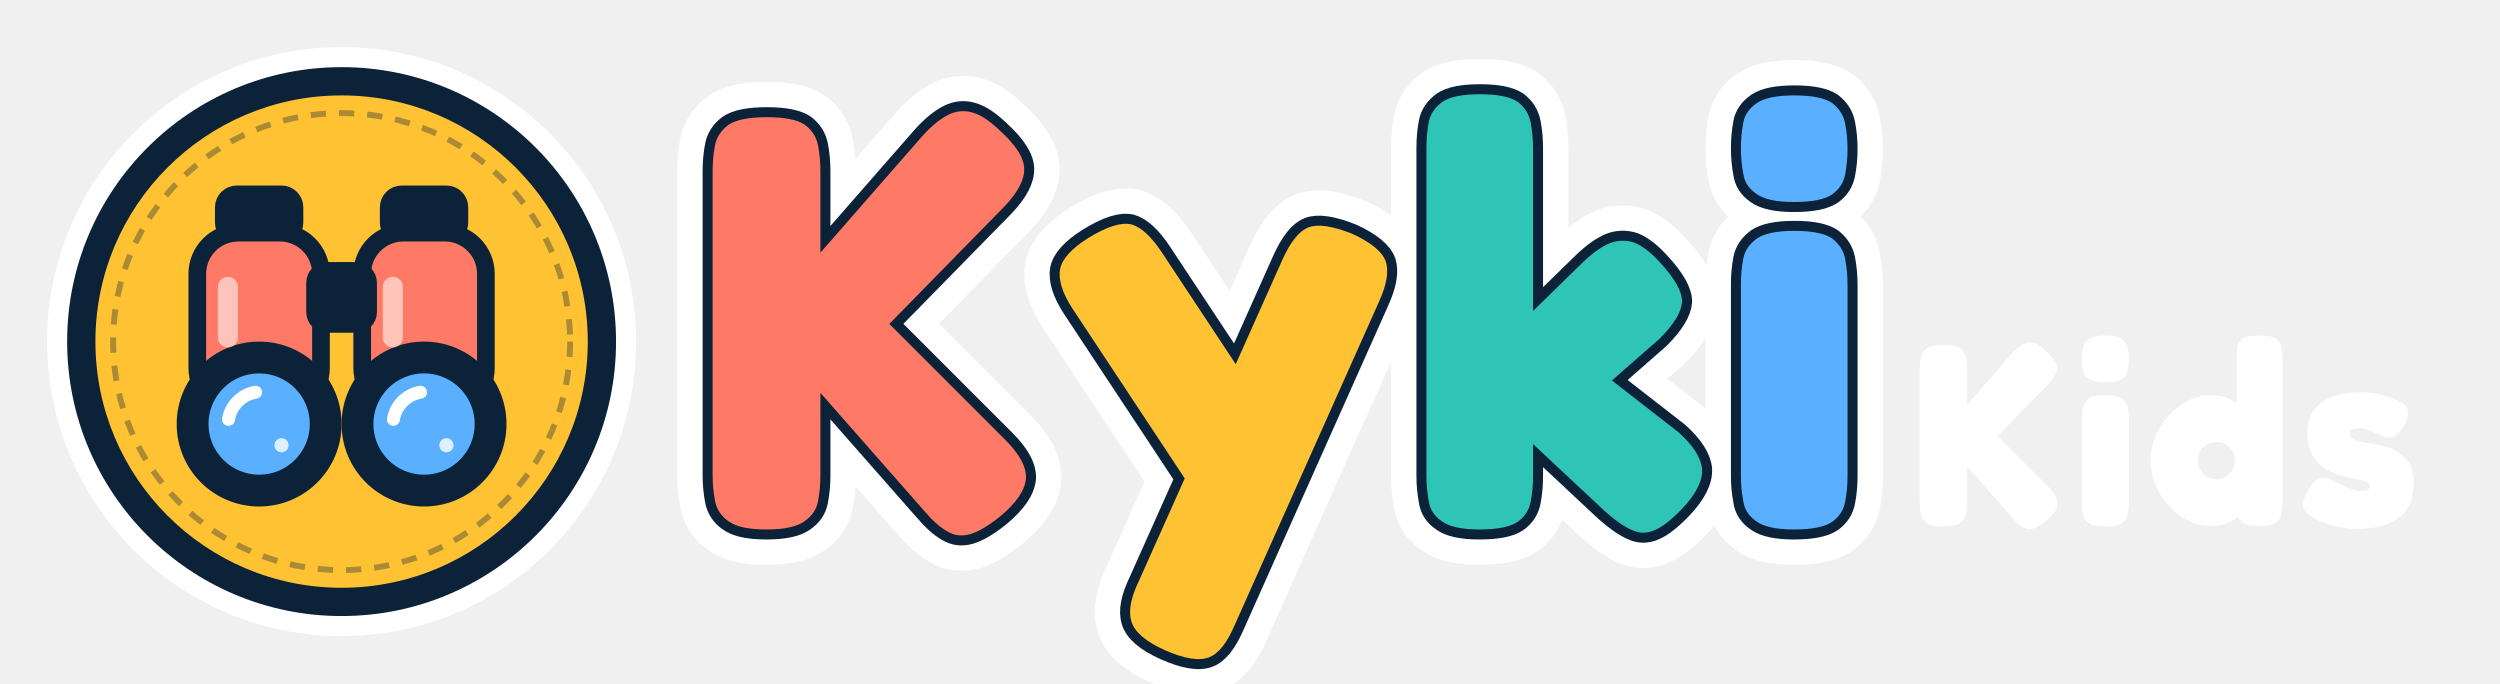
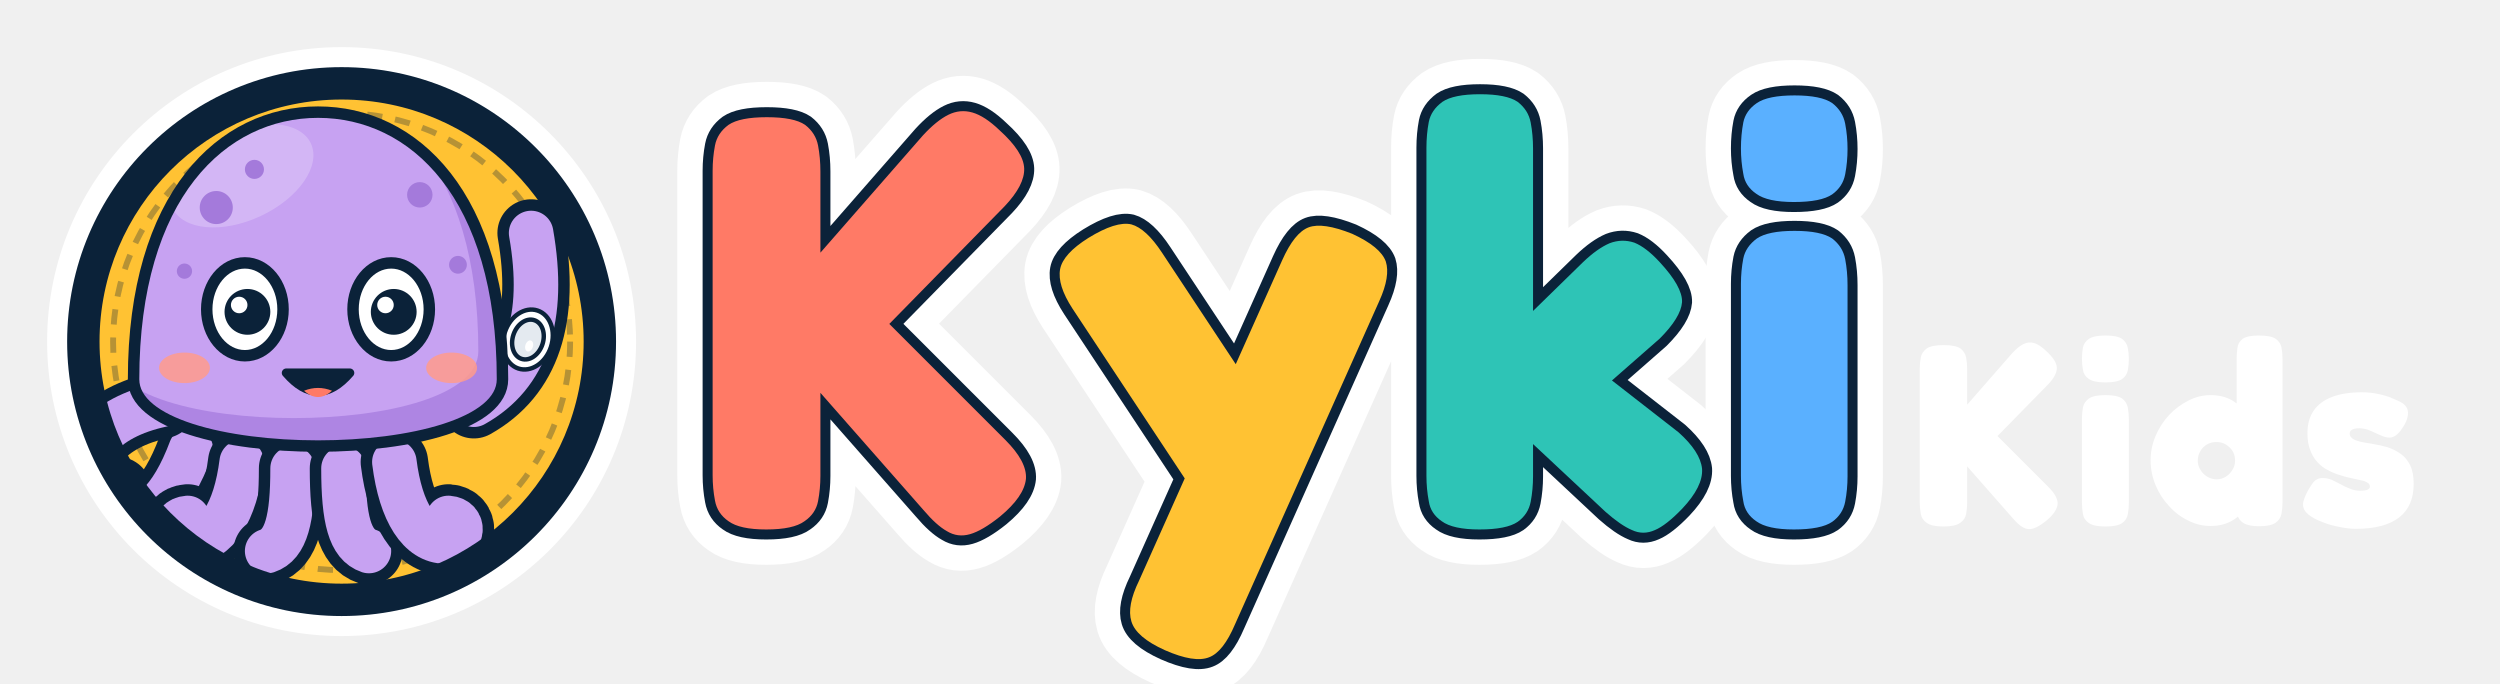
<svg xmlns="http://www.w3.org/2000/svg" viewBox="-80 -80 4244.84 1160" width="4244.84" height="1160">
  <g transform="translate(0.0 0.0) scale(1)">
+     <defs>
+       <clipPath id="b3">
+         <circle cx="500" cy="500" r="418" />
+       </clipPath>
+     </defs>
    <circle cx="500" cy="500" r="500" fill="#FFFFFF" />
    <circle cx="500" cy="500" r="466" fill="#0B2239" />
    <circle cx="500" cy="500" r="418" fill="#FFC233" />
-     <circle cx="500" cy="500" r="388" fill="none" stroke="#0B2239" stroke-width="10" stroke-dasharray="26 22" opacity="0.35" />
-     <g stroke="#0B2239" stroke-width="30" stroke-linejoin="round" stroke-linecap="round">
-       <rect x="300" y="250" width="120" height="70" rx="22" fill="#0B2239" />
-       <rect x="580" y="250" width="120" height="70" rx="22" fill="#0B2239" />
-       <rect x="255" y="315" width="210" height="300" rx="70" fill="#FF7A66" />
-       <rect x="535" y="315" width="210" height="300" rx="70" fill="#FF7A66" />
-       <rect x="455" y="380" width="90" height="90" rx="20" fill="#0B2239" />
-       <circle cx="360" cy="640" r="125" fill="#0B2239" />
-       <circle cx="640" cy="640" r="125" fill="#0B2239" />
+     <circle cx="500" cy="500" r="388" fill="none" stroke="#0B2239" stroke-width="10" stroke-dasharray="26 22" opacity="0.3" />
+     <g clip-path="url(#b3)">
+       <g transform="translate(-80 -138) scale(1.08)">
+         <g transform="translate(0 0) rotate(0 500 650)">
+           <path d="M300 760 C 270 840, 230 880, 180 870 C 140 860, 150 820, 185 825" fill="none" stroke="#0B2239" stroke-width="106" stroke-linecap="round" stroke-linejoin="round" />
+           <path d="M300 760 C 270 840, 230 880, 180 870 C 140 860, 150 820, 185 825" fill="none" stroke="#C7A2F2" stroke-width="70" stroke-linecap="round" stroke-linejoin="round" />
+           <path d="M380 780 C 370 860, 340 905, 300 905 C 270 905, 268 870, 295 868" fill="none" stroke="#0B2239" stroke-width="106" stroke-linecap="round" stroke-linejoin="round" />
+           <path d="M380 780 C 370 860, 340 905, 300 905 C 270 905, 268 870, 295 868" fill="none" stroke="#C7A2F2" stroke-width="70" stroke-linecap="round" stroke-linejoin="round" />
+           <path d="M460 790 C 460 870, 450 910, 420 920" fill="none" stroke="#0B2239" stroke-width="106" stroke-linecap="round" stroke-linejoin="round" />
+           <path d="M460 790 C 460 870, 450 910, 420 920" fill="none" stroke="#C7A2F2" stroke-width="70" stroke-linecap="round" stroke-linejoin="round" />
+           <path d="M540 790 C 540 870, 550 910, 580 920" fill="none" stroke="#0B2239" stroke-width="106" stroke-linecap="round" stroke-linejoin="round" />
+           <path d="M540 790 C 540 870, 550 910, 580 920" fill="none" stroke="#C7A2F2" stroke-width="70" stroke-linecap="round" stroke-linejoin="round" />
+           <path d="M620 780 C 630 860, 660 905, 700 905 C 730 905, 732 870, 705 868" fill="none" stroke="#0B2239" stroke-width="106" stroke-linecap="round" stroke-linejoin="round" />
+           <path d="M620 780 C 630 860, 660 905, 700 905 C 730 905, 732 870, 705 868" fill="none" stroke="#C7A2F2" stroke-width="70" stroke-linecap="round" stroke-linejoin="round" />
+           <path d="M255 690 Q 115 720 120 850" fill="none" stroke="#0B2239" stroke-width="106" stroke-linecap="round" stroke-linejoin="round" />
+           <path d="M255 690 Q 115 720 120 850" fill="none" stroke="#C7A2F2" stroke-width="70" stroke-linecap="round" stroke-linejoin="round" />
+           <path d="M745 690 Q 870 620 835 420" fill="none" stroke="#0B2239" stroke-width="106" stroke-linecap="round" stroke-linejoin="round" />
+           <path d="M745 690 Q 870 620 835 420" fill="none" stroke="#C7A2F2" stroke-width="70" stroke-linecap="round" stroke-linejoin="round" />
+           <g transform="rotate(-161.6 830.0 587.5)">
+             <ellipse cx="830.0" cy="587.5" rx="38" ry="48" fill="#FFFFFF" stroke="#0B2239" stroke-width="7" />
+             <ellipse cx="830.0" cy="587.5" rx="24" ry="32" fill="#E4EAF0" stroke="#0B2239" stroke-width="7" />
+             <ellipse cx="825.0" cy="578.5" rx="6" ry="9" fill="#FFFFFF" />
+           </g>
+           <g transform="translate(500 760) rotate(0) scale(1 1) translate(-500 -760)">
+             <defs>
+               <clipPath id="c4">
+                 <path d="M210 650 C 210 360, 350 230, 500 230 C 650 230, 790 360, 790 650 C 790 790, 210 790, 210 650 Z" />
+               </clipPath>
+             </defs>
+             <path d="M210 650 C 210 360, 350 230, 500 230 C 650 230, 790 360, 790 650 C 790 790, 210 790, 210 650 Z" fill="#C7A2F2" />
+             <g clip-path="url(#c4)">
+               <rect x="0" y="0" width="1000" height="1000" fill="#AE85E3" />
+               <path d="M210 650 C 210 360, 350 230, 500 230 C 650 230, 790 360, 790 650 C 790 790, 210 790, 210 650 Z" fill="#C7A2F2" transform="translate(-38 -44)" />
+               <ellipse cx="380" cy="330" rx="120" ry="70" fill="#FFFFFF" opacity="0.22" transform="rotate(-25 380 330)" />
+             </g>
+             <circle cx="340" cy="380" r="26" fill="#A47ADB" />
+             <circle cx="400" cy="320" r="15" fill="#A47ADB" />
+             <circle cx="660" cy="360" r="20" fill="#A47ADB" />
+             <circle cx="720" cy="470" r="14" fill="#A47ADB" />
+             <circle cx="290" cy="480" r="12" fill="#A47ADB" />
+             <path d="M210 650 C 210 360, 350 230, 500 230 C 650 230, 790 360, 790 650 C 790 790, 210 790, 210 650 Z" fill="none" stroke="#0B2239" stroke-width="18" stroke-linejoin="round" stroke-linecap="round" />
+             <ellipse cx="290" cy="632" rx="40" ry="24" fill="#FF9B8C" opacity="0.85" />
+             <ellipse cx="710" cy="632" rx="40" ry="24" fill="#FF9B8C" opacity="0.85" />
+             <ellipse cx="385" cy="540" rx="60" ry="73" fill="#FFFFFF" stroke="#0B2239" stroke-width="18" stroke-linejoin="round" stroke-linecap="round" />
+             <circle cx="389" cy="544" r="36" fill="#0B2239" />
+             <circle cx="376.04" cy="533.2" r="13.0" fill="#FFFFFF" />
+             <ellipse cx="615" cy="540" rx="60" ry="73" fill="#FFFFFF" stroke="#0B2239" stroke-width="18" stroke-linejoin="round" stroke-linecap="round" />
+             <circle cx="619" cy="544" r="36" fill="#0B2239" />
+             <circle cx="606.04" cy="533.2" r="13.0" fill="#FFFFFF" />
+             <path d="M450 640 Q 500 698 550 640 Z" fill="#0B2239" stroke="#0B2239" stroke-width="14" stroke-linejoin="round" stroke-linecap="round" />
+             <path d="M478 668 Q 500 687.8 522 668 Q 500 659.2 478 668 Z" fill="#FF7A66" />
+           </g>
+         </g>
+       </g>
    </g>
-     <circle cx="360" cy="640" r="86" fill="#5AB0FF" />
-     <path d="M308 632 A56 56 0 0 1 354 586" fill="none" stroke="#FFFFFF" stroke-width="22" stroke-linecap="round" />
-     <circle cx="398" cy="676" r="12" fill="#FFFFFF" opacity="0.8" />
-     <circle cx="640" cy="640" r="86" fill="#5AB0FF" />
-     <path d="M588 632 A56 56 0 0 1 634 586" fill="none" stroke="#FFFFFF" stroke-width="22" stroke-linecap="round" />
-     <circle cx="678" cy="676" r="12" fill="#FFFFFF" opacity="0.8" />
-     <rect x="290" y="390" width="34" height="120" rx="17" fill="#FFFFFF" opacity="0.55" />
-     <rect x="570" y="390" width="34" height="120" rx="17" fill="#FFFFFF" opacity="0.55" />
+     <circle cx="500" cy="500" r="418" fill="none" stroke="#0B2239" stroke-width="14" />
  </g>
  <g transform="translate(1090 810.0)">
    <path d="M131 -9Q86 -9 67 5Q48 18 44 40Q40 61 40 83L40 600Q40 622 44 643Q48 664 67 678Q86 691 132 691Q178 691 197 678Q215 664 219 643Q223 622 223 599L223 461L397 660Q420 685 440 695Q460 705 481 699Q502 693 527 669Q568 632 569 604Q570 576 536 540L340 340L537 143Q574 106 572 77Q569 47 528 13Q498 -11 477 -17Q456 -23 438 -12Q420 -2 398 24L223 223L223 82Q223 60 219 39Q215 18 196 5Q177 -9 131 -9Z" transform="translate(0.0 0.0) scale(1 -1)" fill="#FFFFFF" stroke="#FFFFFF" stroke-width="120.0" stroke-linejoin="round" />
    <path d="M189 -214Q140 -192 132 -165Q124 -139 145 -96L388 448Q409 495 433 504Q457 513 507 493Q555 471 564 446Q572 421 553 379L308 -170Q288 -217 264 -226Q239 -236 189 -214ZM270 6L32 366Q6 406 11 433Q16 459 59 486Q106 515 132 509Q157 502 184 461L346 216Z" transform="translate(619.0 0.0) scale(1 -1)" fill="#FFFFFF" stroke="#FFFFFF" stroke-width="120.0" stroke-linejoin="round" />
    <path d="M463 156Q500 123 503 94Q505 64 469 26Q442 -2 423 -10Q403 -19 384 -10Q365 -2 339 21L216 136L216 81Q216 59 212 38Q208 17 190 4Q171 -9 125 -9Q80 -9 61 5Q42 18 39 39Q35 60 35 82L35 639Q35 662 39 683Q43 703 62 717Q81 730 126 730Q171 730 190 717Q208 703 212 682Q216 661 216 638L216 362L301 445Q325 468 346 477Q367 485 388 478Q408 470 431 445Q470 403 469 377Q467 351 431 315L350 244Z" transform="translate(1217.0 0.0) scale(1 -1)" fill="#FFFFFF" stroke="#FFFFFF" stroke-width="120.0" stroke-linejoin="round" />
    <path d="M125 -9Q80 -9 61 5Q42 18 39 39Q35 60 35 82L35 408Q35 430 39 451Q43 471 62 485Q81 498 126 498Q171 498 190 485Q208 471 212 450Q216 429 216 406L216 81Q216 59 212 38Q208 17 190 4Q171 -9 125 -9ZM125 547Q80 547 61 561Q42 574 39 595Q35 616 35 638Q35 661 39 682Q43 702 62 715Q81 728 126 728Q171 728 190 715Q208 701 212 680Q216 659 216 637Q216 615 212 594Q208 573 190 560Q171 547 125 547Z" transform="translate(1751.0 0.0) scale(1 -1)" fill="#FFFFFF" stroke="#FFFFFF" stroke-width="120.0" stroke-linejoin="round" />
    <path d="M131 -9Q86 -9 67 5Q48 18 44 40Q40 61 40 83L40 600Q40 622 44 643Q48 664 67 678Q86 691 132 691Q178 691 197 678Q215 664 219 643Q223 622 223 599L223 461L397 660Q420 685 440 695Q460 705 481 699Q502 693 527 669Q568 632 569 604Q570 576 536 540L340 340L537 143Q574 106 572 77Q569 47 528 13Q498 -11 477 -17Q456 -23 438 -12Q420 -2 398 24L223 223L223 82Q223 60 219 39Q215 18 196 5Q177 -9 131 -9Z" transform="translate(0.0 0.0) scale(1 -1)" fill="#0B2239" stroke="#0B2239" stroke-width="34.0" stroke-linejoin="round" />
    <path d="M189 -214Q140 -192 132 -165Q124 -139 145 -96L388 448Q409 495 433 504Q457 513 507 493Q555 471 564 446Q572 421 553 379L308 -170Q288 -217 264 -226Q239 -236 189 -214ZM270 6L32 366Q6 406 11 433Q16 459 59 486Q106 515 132 509Q157 502 184 461L346 216Z" transform="translate(619.0 0.0) scale(1 -1)" fill="#0B2239" stroke="#0B2239" stroke-width="34.0" stroke-linejoin="round" />
    <path d="M463 156Q500 123 503 94Q505 64 469 26Q442 -2 423 -10Q403 -19 384 -10Q365 -2 339 21L216 136L216 81Q216 59 212 38Q208 17 190 4Q171 -9 125 -9Q80 -9 61 5Q42 18 39 39Q35 60 35 82L35 639Q35 662 39 683Q43 703 62 717Q81 730 126 730Q171 730 190 717Q208 703 212 682Q216 661 216 638L216 362L301 445Q325 468 346 477Q367 485 388 478Q408 470 431 445Q470 403 469 377Q467 351 431 315L350 244Z" transform="translate(1217.0 0.0) scale(1 -1)" fill="#0B2239" stroke="#0B2239" stroke-width="34.0" stroke-linejoin="round" />
    <path d="M125 -9Q80 -9 61 5Q42 18 39 39Q35 60 35 82L35 408Q35 430 39 451Q43 471 62 485Q81 498 126 498Q171 498 190 485Q208 471 212 450Q216 429 216 406L216 81Q216 59 212 38Q208 17 190 4Q171 -9 125 -9ZM125 547Q80 547 61 561Q42 574 39 595Q35 616 35 638Q35 661 39 682Q43 702 62 715Q81 728 126 728Q171 728 190 715Q208 701 212 680Q216 659 216 637Q216 615 212 594Q208 573 190 560Q171 547 125 547Z" transform="translate(1751.0 0.0) scale(1 -1)" fill="#0B2239" stroke="#0B2239" stroke-width="34.0" stroke-linejoin="round" />
    <path d="M131 -9Q86 -9 67 5Q48 18 44 40Q40 61 40 83L40 600Q40 622 44 643Q48 664 67 678Q86 691 132 691Q178 691 197 678Q215 664 219 643Q223 622 223 599L223 461L397 660Q420 685 440 695Q460 705 481 699Q502 693 527 669Q568 632 569 604Q570 576 536 540L340 340L537 143Q574 106 572 77Q569 47 528 13Q498 -11 477 -17Q456 -23 438 -12Q420 -2 398 24L223 223L223 82Q223 60 219 39Q215 18 196 5Q177 -9 131 -9Z" transform="translate(0.0 0.0) scale(1 -1)" fill="#FF7A66" />
    <path d="M189 -214Q140 -192 132 -165Q124 -139 145 -96L388 448Q409 495 433 504Q457 513 507 493Q555 471 564 446Q572 421 553 379L308 -170Q288 -217 264 -226Q239 -236 189 -214ZM270 6L32 366Q6 406 11 433Q16 459 59 486Q106 515 132 509Q157 502 184 461L346 216Z" transform="translate(619.0 0.0) scale(1 -1)" fill="#FFC233" />
    <path d="M463 156Q500 123 503 94Q505 64 469 26Q442 -2 423 -10Q403 -19 384 -10Q365 -2 339 21L216 136L216 81Q216 59 212 38Q208 17 190 4Q171 -9 125 -9Q80 -9 61 5Q42 18 39 39Q35 60 35 82L35 639Q35 662 39 683Q43 703 62 717Q81 730 126 730Q171 730 190 717Q208 703 212 682Q216 661 216 638L216 362L301 445Q325 468 346 477Q367 485 388 478Q408 470 431 445Q470 403 469 377Q467 351 431 315L350 244Z" transform="translate(1217.0 0.0) scale(1 -1)" fill="#2EC4B6" />
    <path d="M125 -9Q80 -9 61 5Q42 18 39 39Q35 60 35 82L35 408Q35 430 39 451Q43 471 62 485Q81 498 126 498Q171 498 190 485Q208 471 212 450Q216 429 216 406L216 81Q216 59 212 38Q208 17 190 4Q171 -9 125 -9ZM125 547Q80 547 61 561Q42 574 39 595Q35 616 35 638Q35 661 39 682Q43 702 62 715Q81 728 126 728Q171 728 190 715Q208 701 212 680Q216 659 216 637Q216 615 212 594Q208 573 190 560Q171 547 125 547Z" transform="translate(1751.0 0.0) scale(1 -1)" fill="#5AB0FF" />
    <path d="M131 -9Q86 -9 67 5Q48 18 44 40Q40 61 40 83L40 600Q40 622 44 643Q48 664 67 678Q86 691 132 691Q178 691 197 678Q215 664 219 643Q223 622 223 599L223 461L397 660Q420 685 440 695Q460 705 481 699Q502 693 527 669Q568 632 569 604Q570 576 536 540L340 340L537 143Q574 106 572 77Q569 47 528 13Q498 -11 477 -17Q456 -23 438 -12Q420 -2 398 24L223 223L223 82Q223 60 219 39Q215 18 196 5Q177 -9 131 -9Z" transform="translate(2072.0 0.0) scale(0.44 -0.44)" fill="#FFFFFF" />
    <path d="M125 -9Q80 -9 61 5Q42 18 39 39Q35 60 35 82L35 408Q35 430 39 451Q43 471 62 485Q81 498 126 498Q171 498 190 485Q208 471 212 450Q216 429 216 406L216 81Q216 59 212 38Q208 17 190 4Q171 -9 125 -9ZM125 547Q80 547 61 561Q42 574 39 595Q35 616 35 638Q35 661 39 682Q43 702 62 715Q81 728 126 728Q171 728 190 715Q208 701 212 680Q216 659 216 637Q216 615 212 594Q208 573 190 560Q171 547 125 547Z" transform="translate(2349.6 0.0) scale(0.44 -0.44)" fill="#FFFFFF" />
    <path d="M246 -7Q201 -7 160 14Q118 34 86 70Q53 105 34 151Q15 197 15 247Q15 295 34 340Q53 385 86 421Q119 456 161 477Q202 498 246 498Q294 498 329 478Q364 457 387 422Q410 387 422 342Q433 297 434 249Q435 200 424 155Q413 109 390 73Q367 36 332 15Q296 -7 246 -7ZM270 173Q289 173 305 183Q321 193 331 210Q341 226 341 245Q341 265 332 281Q322 297 306 307Q290 317 269 317Q249 317 233 308Q216 298 207 282Q197 265 197 245Q197 226 207 210Q217 193 234 183Q251 173 270 173ZM434 -8Q394 -8 374 4Q354 16 347 42L347 637Q347 659 350 680Q352 701 370 715Q388 728 433 728Q479 728 498 715Q516 702 520 682Q524 661 524 638L524 83Q524 61 520 40Q516 19 498 6Q479 -8 434 -8Z" transform="translate(2475.0 0.0) scale(0.44 -0.44)" fill="#FFFFFF" />
    <path d="M219 -18Q191 -18 157 -11Q122 -5 90 8Q57 20 36 37Q15 54 15 76Q15 86 20 99Q24 111 32 126Q40 141 52 158Q59 168 69 173Q78 178 91 178Q109 178 126 171Q143 163 160 154Q177 144 196 137Q214 129 235 129Q254 129 264 133Q273 137 273 145Q273 153 267 158Q260 163 249 167Q237 170 222 173Q207 176 190 180Q173 184 155 190Q132 197 110 209Q88 220 71 239Q53 258 43 285Q32 312 32 351Q32 403 56 438Q80 473 127 491Q174 509 243 509Q260 509 277 507Q294 505 312 501Q329 497 347 491Q364 484 382 476Q419 460 420 432Q421 403 399 372Q387 353 375 344Q362 334 349 334Q333 334 314 343Q295 352 274 361Q253 370 232 370Q220 370 212 368Q203 365 199 361Q195 356 195 350Q195 339 203 333Q210 326 223 322Q235 318 252 315Q268 312 287 309Q313 305 341 297Q368 288 391 272Q414 256 428 228Q442 200 442 155Q442 70 386 26Q329 -18 219 -18Z" transform="translate(2733.8 0.0) scale(0.44 -0.44)" fill="#FFFFFF" />
  </g>
</svg>
